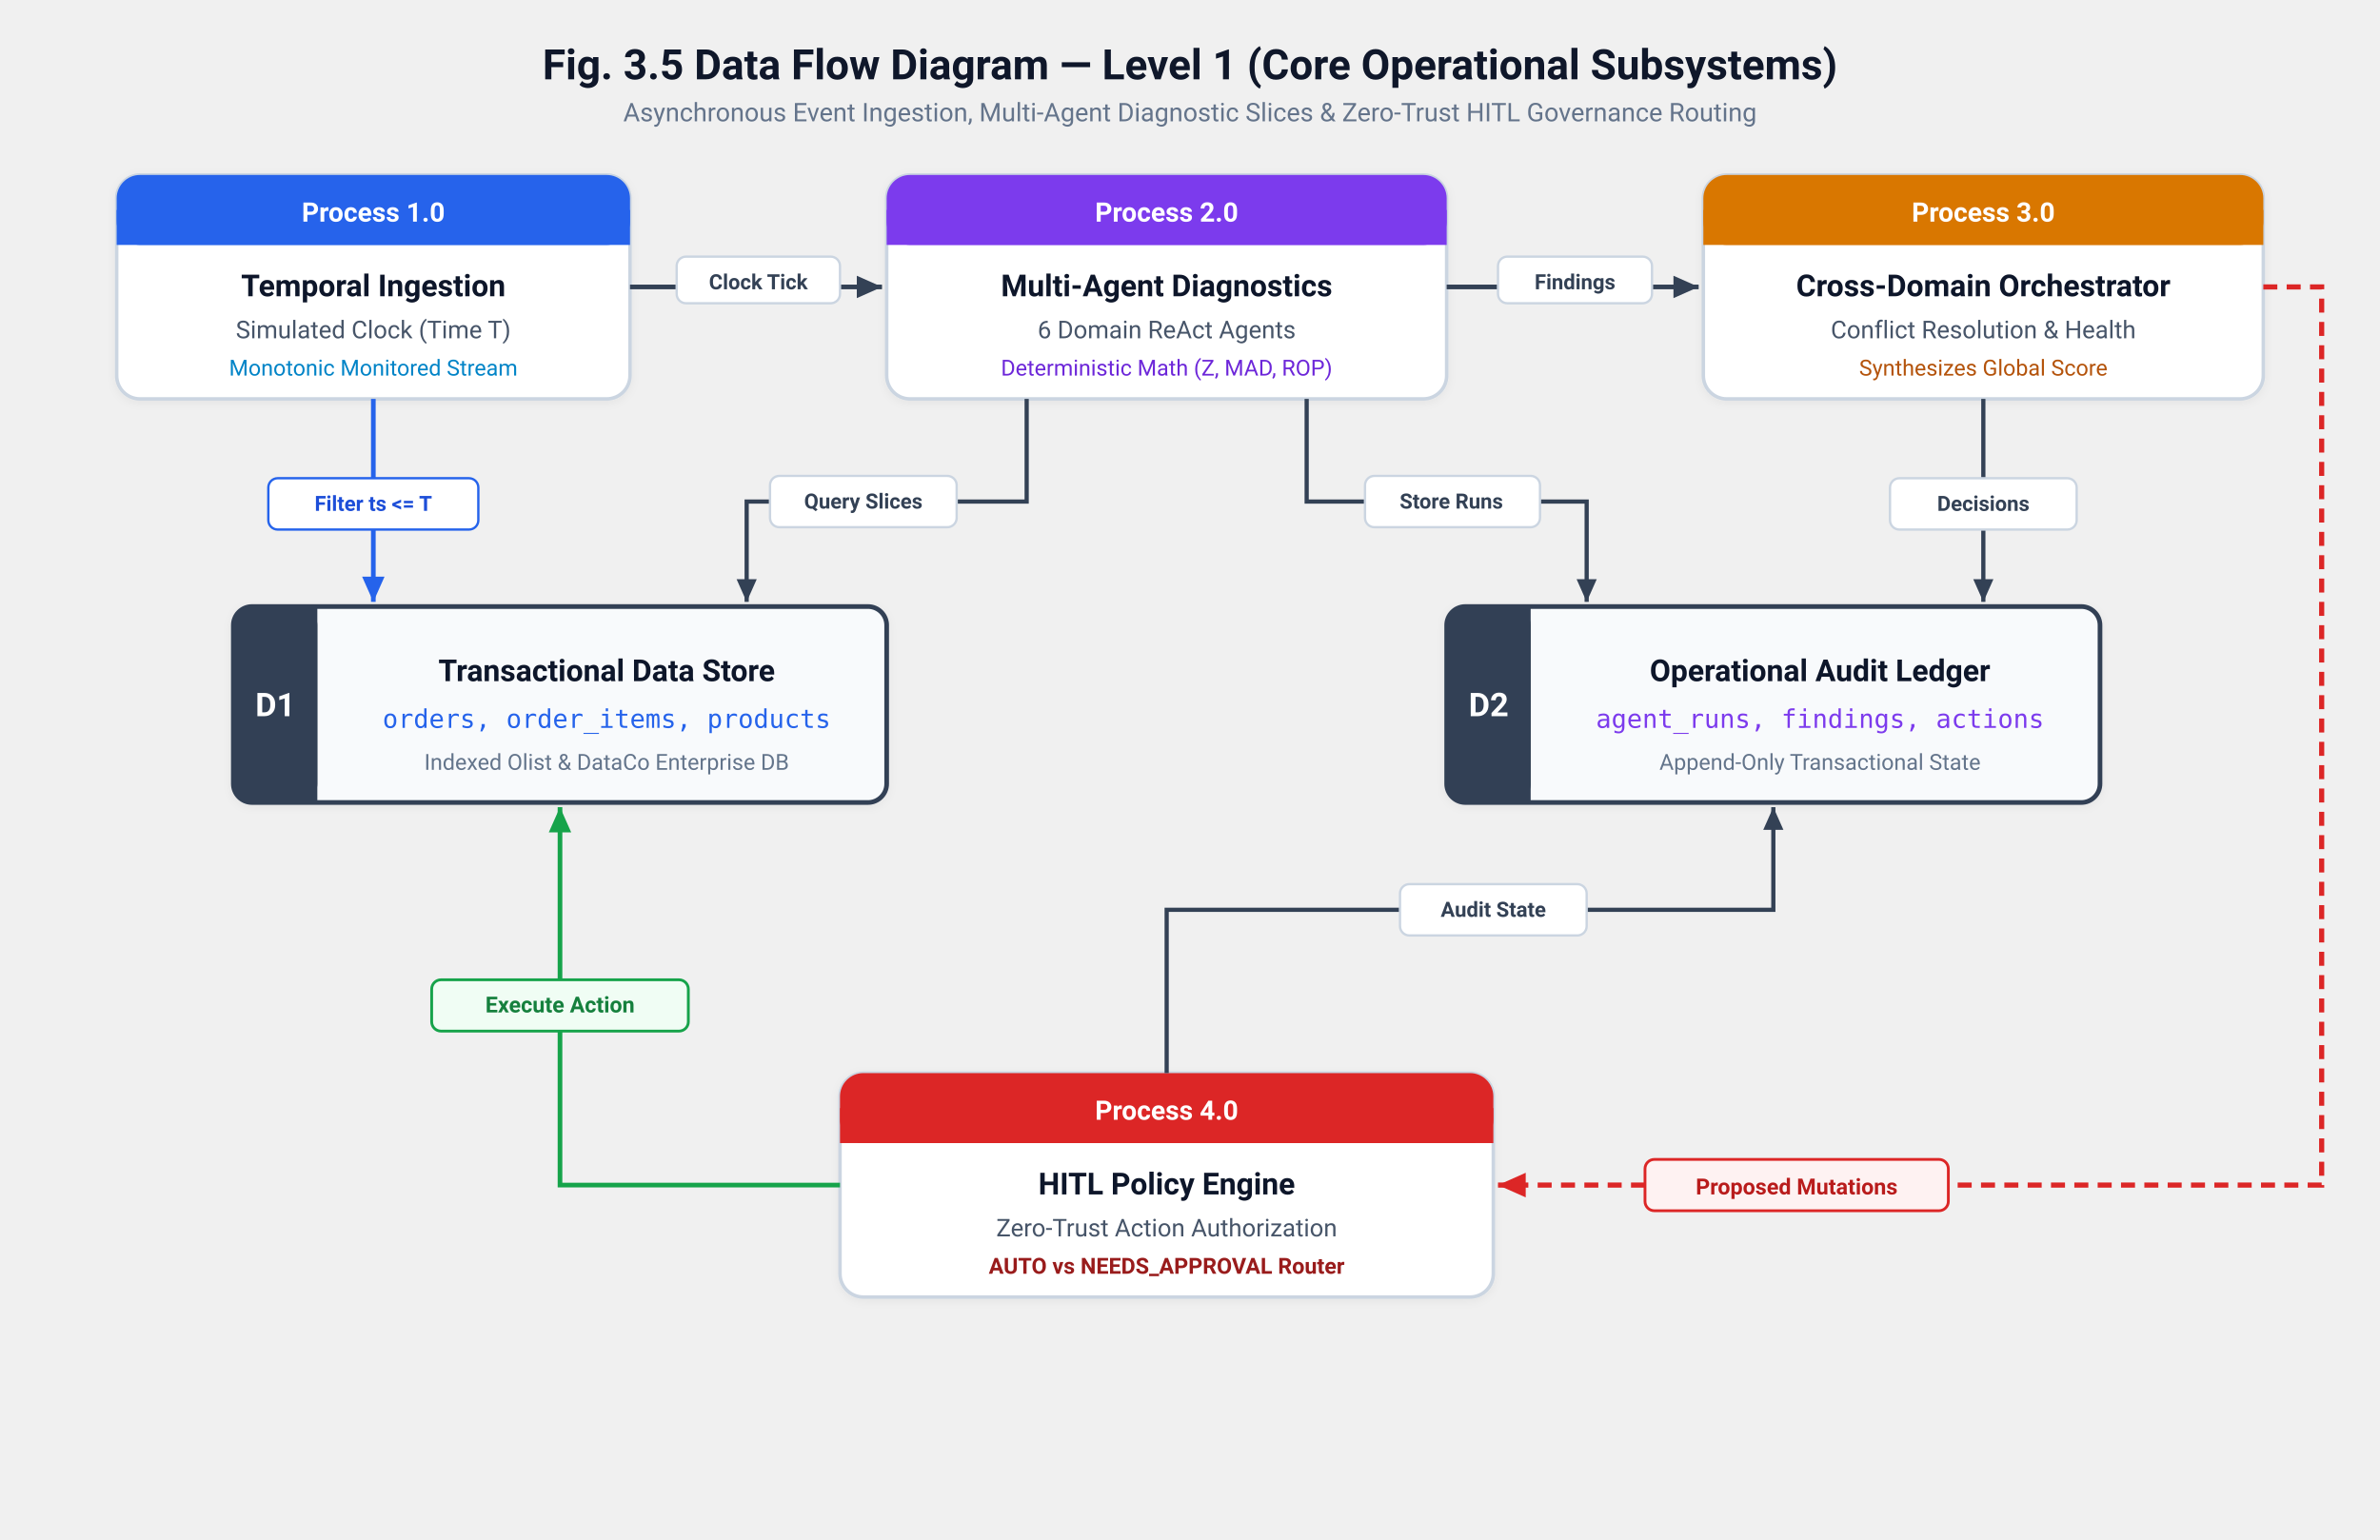
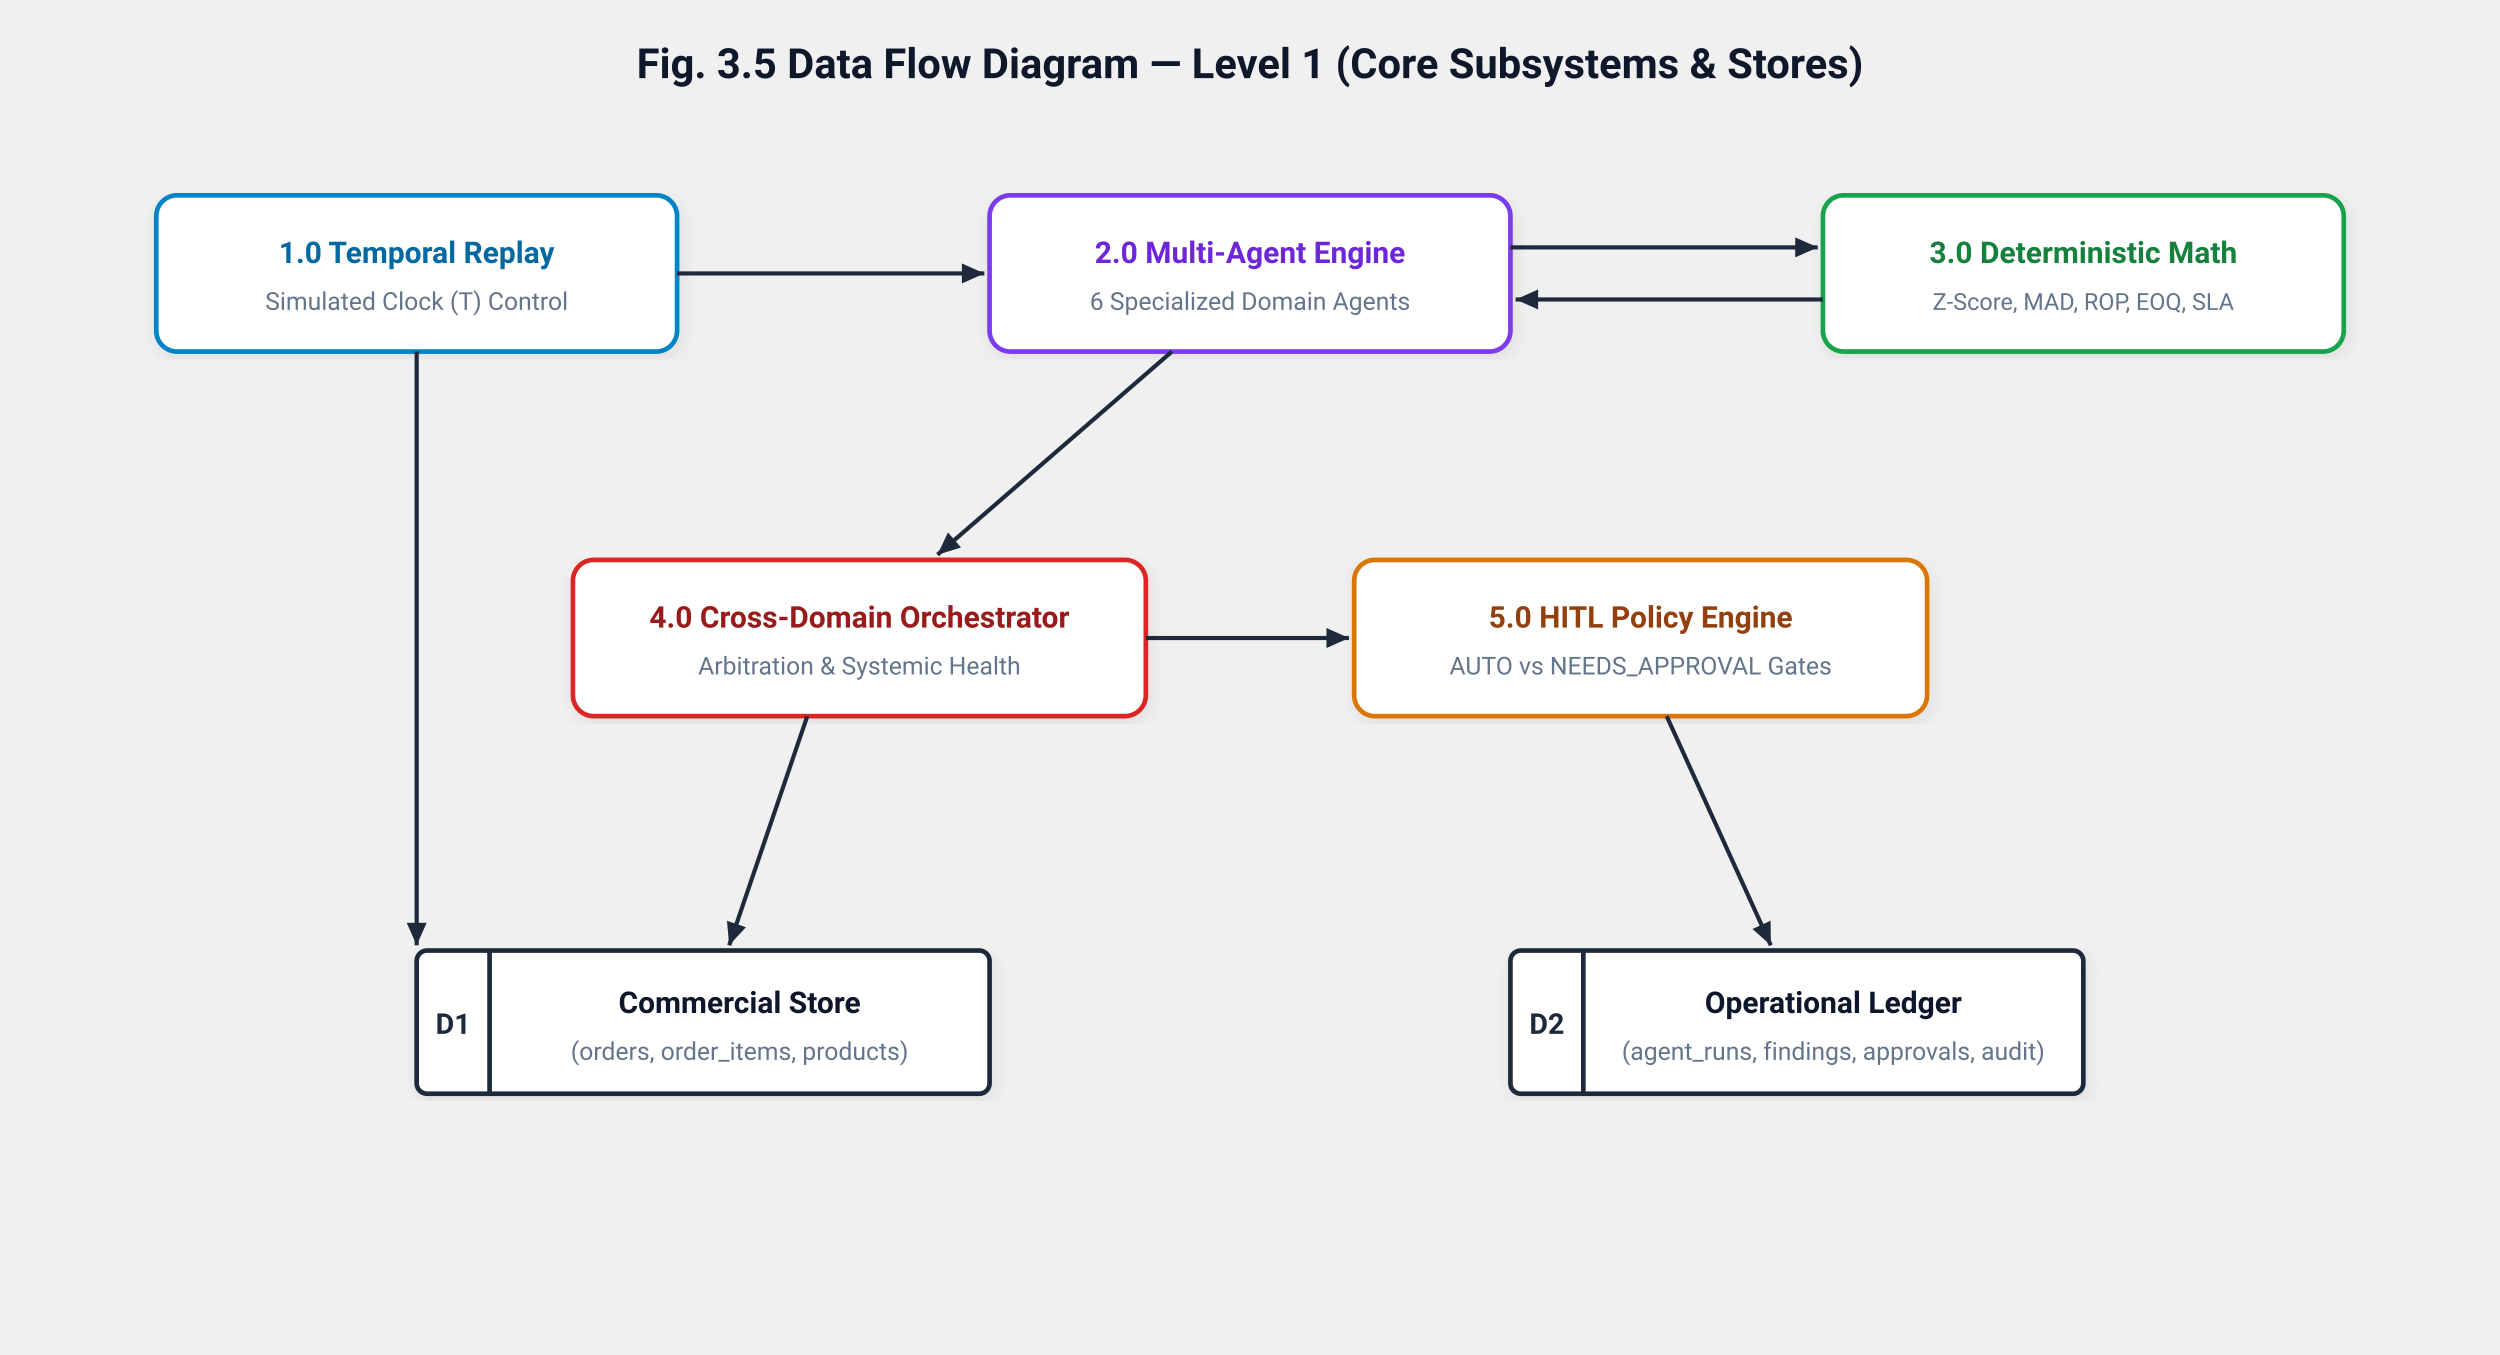
- <svg xmlns="http://www.w3.org/2000/svg" viewBox="0 0 1020 660" width="100%" height="100%" style="background:#ffffff; font-family:'Segoe UI', -apple-system, BlinkMacSystemFont, Roboto, sans-serif;">
+ <svg xmlns="http://www.w3.org/2000/svg" viewBox="0 0 960 520" width="100%" height="100%" style="background:#ffffff; font-family:'Segoe UI', -apple-system, BlinkMacSystemFont, Roboto, sans-serif;">
  <defs>
-     <filter id="cardShadow" x="-4%" y="-4%" width="108%" height="110%">
-       <feDropShadow dx="0" dy="4" stdDeviation="6" flood-color="#0f172a" flood-opacity="0.08" />
-       <feDropShadow dx="0" dy="1" stdDeviation="2" flood-color="#0f172a" flood-opacity="0.05" />
+     <marker id="d1_arr" viewBox="0 0 10 10" refX="9" refY="5" markerWidth="6" markerHeight="6" orient="auto">
+       <path d="M 0 1 L 9 5 L 0 9 z" fill="#1e293b" />
+     </marker>
+     <filter id="shadow" x="-5%" y="-5%" width="110%" height="110%">
+       <feDropShadow dx="1" dy="2" stdDeviation="3" flood-opacity="0.08" />
    </filter>
-     <marker id="arr_slate" viewBox="0 0 10 10" refX="9" refY="5" markerWidth="6" markerHeight="6" orient="auto">
-       <path d="M 0 1 L 9 5 L 0 9 z" fill="#334155" />
-     </marker>
-     <marker id="arr_blue" viewBox="0 0 10 10" refX="9" refY="5" markerWidth="6" markerHeight="6" orient="auto">
-       <path d="M 0 1 L 9 5 L 0 9 z" fill="#2563eb" />
-     </marker>
-     <marker id="arr_red" viewBox="0 0 10 10" refX="9" refY="5" markerWidth="6" markerHeight="6" orient="auto">
-       <path d="M 0 1 L 9 5 L 0 9 z" fill="#dc2626" />
-     </marker>
-     <marker id="arr_green" viewBox="0 0 10 10" refX="9" refY="5" markerWidth="6" markerHeight="6" orient="auto">
-       <path d="M 0 1 L 9 5 L 0 9 z" fill="#16a34a" />
-     </marker>
  </defs>
-   <text x="510" y="34" text-anchor="middle" font-size="18" font-weight="700" fill="#0f172a">Fig. 3.5 Data Flow Diagram — Level 1 (Core Operational Subsystems)</text>
-   <text x="510" y="52" text-anchor="middle" font-size="11" fill="#64748b">Asynchronous Event Ingestion, Multi-Agent Diagnostic Slices &amp; Zero-Trust HITL Governance Routing</text>
-   <g transform="translate(50, 75)" filter="url(#cardShadow)">
-     <rect x="0" y="0" width="220" height="96" rx="10" fill="#ffffff" stroke="#cbd5e1" stroke-width="1.5" />
-     <rect x="0" y="0" width="220" height="30" rx="10" fill="#2563eb" />
-     <rect x="0" y="15" width="220" height="15" fill="#2563eb" />
-     <text x="110" y="20" text-anchor="middle" font-size="11.5" font-weight="700" fill="#ffffff">Process 1.0</text>
-     <text x="110" y="52" text-anchor="middle" font-size="13" font-weight="700" fill="#0f172a">Temporal Ingestion</text>
-     <text x="110" y="70" text-anchor="middle" font-size="10.5" fill="#475569">Simulated Clock (Time T)</text>
-     <text x="110" y="86" text-anchor="middle" font-size="9.5" fill="#0284c7">Monotonic Monitored Stream</text>
+   <text x="480" y="30" text-anchor="middle" font-size="16" font-weight="bold" fill="#0f172a">Fig. 3.5 Data Flow Diagram — Level 1 (Core Subsystems &amp; Stores)</text>
+   <g transform="translate(60, 75)" filter="url(#shadow)">
+     <rect x="0" y="0" width="200" height="60" rx="8" fill="#ffffff" stroke="#0284c7" stroke-width="1.8" />
+     <text x="100" y="26" text-anchor="middle" font-size="11.5" font-weight="bold" fill="#0369a1">1.0 Temporal Replay</text>
+     <text x="100" y="44" text-anchor="middle" font-size="9.5" fill="#64748b">Simulated Clock (T) Control</text>
  </g>
-   <g transform="translate(380, 75)" filter="url(#cardShadow)">
-     <rect x="0" y="0" width="240" height="96" rx="10" fill="#ffffff" stroke="#cbd5e1" stroke-width="1.5" />
-     <rect x="0" y="0" width="240" height="30" rx="10" fill="#7c3aed" />
-     <rect x="0" y="15" width="240" height="15" fill="#7c3aed" />
-     <text x="120" y="20" text-anchor="middle" font-size="11.5" font-weight="700" fill="#ffffff">Process 2.0</text>
-     <text x="120" y="52" text-anchor="middle" font-size="13" font-weight="700" fill="#0f172a">Multi-Agent Diagnostics</text>
-     <text x="120" y="70" text-anchor="middle" font-size="10.5" fill="#475569">6 Domain ReAct Agents</text>
-     <text x="120" y="86" text-anchor="middle" font-size="9.5" fill="#6d28d9">Deterministic Math (Z, MAD, ROP)</text>
+   <g transform="translate(380, 75)" filter="url(#shadow)">
+     <rect x="0" y="0" width="200" height="60" rx="8" fill="#ffffff" stroke="#7c3aed" stroke-width="1.8" />
+     <text x="100" y="26" text-anchor="middle" font-size="11.5" font-weight="bold" fill="#6d28d9">2.0 Multi-Agent Engine</text>
+     <text x="100" y="44" text-anchor="middle" font-size="9.5" fill="#64748b">6 Specialized Domain Agents</text>
  </g>
-   <g transform="translate(730, 75)" filter="url(#cardShadow)">
-     <rect x="0" y="0" width="240" height="96" rx="10" fill="#ffffff" stroke="#cbd5e1" stroke-width="1.5" />
-     <rect x="0" y="0" width="240" height="30" rx="10" fill="#d97706" />
-     <rect x="0" y="15" width="240" height="15" fill="#d97706" />
-     <text x="120" y="20" text-anchor="middle" font-size="11.5" font-weight="700" fill="#ffffff">Process 3.0</text>
-     <text x="120" y="52" text-anchor="middle" font-size="13" font-weight="700" fill="#0f172a">Cross-Domain Orchestrator</text>
-     <text x="120" y="70" text-anchor="middle" font-size="10.5" fill="#475569">Conflict Resolution &amp; Health</text>
-     <text x="120" y="86" text-anchor="middle" font-size="9.5" fill="#b45309">Synthesizes Global Score</text>
+   <g transform="translate(700, 75)" filter="url(#shadow)">
+     <rect x="0" y="0" width="200" height="60" rx="8" fill="#ffffff" stroke="#16a34a" stroke-width="1.8" />
+     <text x="100" y="26" text-anchor="middle" font-size="11.5" font-weight="bold" fill="#15803d">3.0 Deterministic Math</text>
+     <text x="100" y="44" text-anchor="middle" font-size="9" fill="#64748b">Z-Score, MAD, ROP, EOQ, SLA</text>
  </g>
-   <g transform="translate(100, 260)" filter="url(#cardShadow)">
-     <rect x="0" y="0" width="280" height="84" rx="8" fill="#f8fafc" stroke="#334155" stroke-width="2" />
-     <rect x="0" y="0" width="36" height="84" rx="8" fill="#334155" />
-     <rect x="18" y="0" width="18" height="84" fill="#334155" />
-     <text x="18" y="47" text-anchor="middle" font-size="14" font-weight="bold" fill="#ffffff">D1</text>
-     <text x="160" y="32" text-anchor="middle" font-size="13" font-weight="700" fill="#0f172a">Transactional Data Store</text>
-     <text x="160" y="52" text-anchor="middle" font-size="11" font-family="'Consolas', monospace" fill="#2563eb">orders, order_items, products</text>
-     <text x="160" y="70" text-anchor="middle" font-size="9.5" fill="#64748b">Indexed Olist &amp; DataCo Enterprise DB</text>
+   <g transform="translate(220, 215)" filter="url(#shadow)">
+     <rect x="0" y="0" width="220" height="60" rx="8" fill="#ffffff" stroke="#dc2626" stroke-width="1.8" />
+     <text x="110" y="26" text-anchor="middle" font-size="11.5" font-weight="bold" fill="#991b1b">4.0 Cross-Domain Orchestrator</text>
+     <text x="110" y="44" text-anchor="middle" font-size="9.5" fill="#64748b">Arbitration &amp; Systemic Health</text>
  </g>
-   <g transform="translate(620, 260)" filter="url(#cardShadow)">
-     <rect x="0" y="0" width="280" height="84" rx="8" fill="#f8fafc" stroke="#334155" stroke-width="2" />
-     <rect x="0" y="0" width="36" height="84" rx="8" fill="#334155" />
-     <rect x="18" y="0" width="18" height="84" fill="#334155" />
-     <text x="18" y="47" text-anchor="middle" font-size="14" font-weight="bold" fill="#ffffff">D2</text>
-     <text x="160" y="32" text-anchor="middle" font-size="13" font-weight="700" fill="#0f172a">Operational Audit Ledger</text>
-     <text x="160" y="52" text-anchor="middle" font-size="11" font-family="'Consolas', monospace" fill="#7c3aed">agent_runs, findings, actions</text>
-     <text x="160" y="70" text-anchor="middle" font-size="9.5" fill="#64748b">Append-Only Transactional State</text>
+   <g transform="translate(520, 215)" filter="url(#shadow)">
+     <rect x="0" y="0" width="220" height="60" rx="8" fill="#ffffff" stroke="#d97706" stroke-width="1.8" />
+     <text x="110" y="26" text-anchor="middle" font-size="11.5" font-weight="bold" fill="#92400e">5.0 HITL Policy Engine</text>
+     <text x="110" y="44" text-anchor="middle" font-size="9.5" fill="#64748b">AUTO vs NEEDS_APPROVAL Gates</text>
  </g>
-   <g transform="translate(360, 460)" filter="url(#cardShadow)">
-     <rect x="0" y="0" width="280" height="96" rx="10" fill="#ffffff" stroke="#cbd5e1" stroke-width="1.5" />
-     <rect x="0" y="0" width="280" height="30" rx="10" fill="#dc2626" />
-     <rect x="0" y="15" width="280" height="15" fill="#dc2626" />
-     <text x="140" y="20" text-anchor="middle" font-size="11.5" font-weight="700" fill="#ffffff">Process 4.0</text>
-     <text x="140" y="52" text-anchor="middle" font-size="13" font-weight="700" fill="#0f172a">HITL Policy Engine</text>
-     <text x="140" y="70" text-anchor="middle" font-size="10.5" fill="#475569">Zero-Trust Action Authorization</text>
-     <text x="140" y="86" text-anchor="middle" font-size="9.5" font-weight="600" fill="#991b1b">AUTO vs NEEDS_APPROVAL Router</text>
+   <g transform="translate(160, 365)" filter="url(#shadow)">
+     <rect x="0" y="0" width="220" height="55" rx="4" fill="#ffffff" stroke="#1e293b" stroke-width="1.8" />
+     <line x1="28" y1="0" x2="28" y2="55" stroke="#1e293b" stroke-width="1.8" />
+     <text x="14" y="32" text-anchor="middle" font-size="11" font-weight="bold" fill="#1e293b">D1</text>
+     <text x="124" y="24" text-anchor="middle" font-size="11.5" font-weight="bold" fill="#0f172a">Commercial Store</text>
+     <text x="124" y="42" text-anchor="middle" font-size="9.5" fill="#64748b">(orders, order_items, products)</text>
  </g>
-   <path d="M 270 123 H 378" stroke="#334155" stroke-width="2" fill="none" marker-end="url(#arr_slate)" />
-   <rect x="290" y="110" width="70" height="20" rx="4" fill="#ffffff" stroke="#cbd5e1" stroke-width="1" />
-   <text x="325" y="124" text-anchor="middle" font-size="9" font-weight="600" fill="#334155">Clock Tick</text>
-   <path d="M 620 123 H 728" stroke="#334155" stroke-width="2" fill="none" marker-end="url(#arr_slate)" />
-   <rect x="642" y="110" width="66" height="20" rx="4" fill="#ffffff" stroke="#cbd5e1" stroke-width="1" />
-   <text x="675" y="124" text-anchor="middle" font-size="9" font-weight="600" fill="#334155">Findings</text>
-   <path d="M 160 171 V 258" stroke="#2563eb" stroke-width="2" fill="none" marker-end="url(#arr_blue)" />
-   <rect x="115" y="205" width="90" height="22" rx="4" fill="#ffffff" stroke="#2563eb" stroke-width="1" />
-   <text x="160" y="219" text-anchor="middle" font-size="9" font-weight="600" fill="#1d4ed8">Filter ts &lt;= T</text>
-   <path d="M 440 171 V 215 H 320 V 258" stroke="#334155" stroke-width="1.8" fill="none" marker-end="url(#arr_slate)" />
-   <rect x="330" y="204" width="80" height="22" rx="4" fill="#ffffff" stroke="#cbd5e1" stroke-width="1" />
-   <text x="370" y="218" text-anchor="middle" font-size="9" font-weight="600" fill="#334155">Query Slices</text>
-   <path d="M 560 171 V 215 H 680 V 258" stroke="#334155" stroke-width="1.8" fill="none" marker-end="url(#arr_slate)" />
-   <rect x="585" y="204" width="75" height="22" rx="4" fill="#ffffff" stroke="#cbd5e1" stroke-width="1" />
-   <text x="622" y="218" text-anchor="middle" font-size="9" font-weight="600" fill="#334155">Store Runs</text>
-   <path d="M 850 171 V 258" stroke="#334155" stroke-width="1.8" fill="none" marker-end="url(#arr_slate)" />
-   <rect x="810" y="205" width="80" height="22" rx="4" fill="#ffffff" stroke="#cbd5e1" stroke-width="1" />
-   <text x="850" y="219" text-anchor="middle" font-size="9" font-weight="600" fill="#334155">Decisions</text>
-   <path d="M 970 123 H 995 V 508 H 642" stroke="#dc2626" stroke-width="2.2" fill="none" stroke-dasharray="6,4" marker-end="url(#arr_red)" />
-   <rect x="705" y="497" width="130" height="22" rx="4" fill="#fef2f2" stroke="#dc2626" stroke-width="1.2" />
-   <text x="770" y="512" text-anchor="middle" font-size="9.5" font-weight="700" fill="#b91c1c">Proposed Mutations</text>
-   <path d="M 360 508 H 240 V 346" stroke="#16a34a" stroke-width="2" fill="none" marker-end="url(#arr_green)" />
-   <rect x="185" y="420" width="110" height="22" rx="4" fill="#f0fdf4" stroke="#16a34a" stroke-width="1.2" />
-   <text x="240" y="434" text-anchor="middle" font-size="9.5" font-weight="700" fill="#15803d">Execute Action</text>
-   <path d="M 500 460 V 390 H 760 V 346" stroke="#334155" stroke-width="1.8" fill="none" marker-end="url(#arr_slate)" />
-   <rect x="600" y="379" width="80" height="22" rx="4" fill="#ffffff" stroke="#cbd5e1" stroke-width="1" />
-   <text x="640" y="393" text-anchor="middle" font-size="9" font-weight="600" fill="#334155">Audit State</text>
+   <g transform="translate(580, 365)" filter="url(#shadow)">
+     <rect x="0" y="0" width="220" height="55" rx="4" fill="#ffffff" stroke="#1e293b" stroke-width="1.8" />
+     <line x1="28" y1="0" x2="28" y2="55" stroke="#1e293b" stroke-width="1.8" />
+     <text x="14" y="32" text-anchor="middle" font-size="11" font-weight="bold" fill="#1e293b">D2</text>
+     <text x="124" y="24" text-anchor="middle" font-size="11.5" font-weight="bold" fill="#0f172a">Operational Ledger</text>
+     <text x="124" y="42" text-anchor="middle" font-size="9.5" fill="#64748b">(agent_runs, findings, approvals, audit)</text>
+   </g>
+   <line x1="260" y1="105" x2="378" y2="105" stroke="#1e293b" stroke-width="1.6" marker-end="url(#d1_arr)" />
+   <line x1="580" y1="95" x2="698" y2="95" stroke="#1e293b" stroke-width="1.6" marker-end="url(#d1_arr)" />
+   <line x1="700" y1="115" x2="582" y2="115" stroke="#1e293b" stroke-width="1.6" marker-end="url(#d1_arr)" />
+   <line x1="450" y1="135" x2="360" y2="213" stroke="#1e293b" stroke-width="1.6" marker-end="url(#d1_arr)" />
+   <line x1="440" y1="245" x2="518" y2="245" stroke="#1e293b" stroke-width="1.6" marker-end="url(#d1_arr)" />
+   <path d="M 160 135 V 363" stroke="#1e293b" stroke-width="1.6" fill="none" marker-end="url(#d1_arr)" />
+   <line x1="310" y1="275" x2="280" y2="363" stroke="#1e293b" stroke-width="1.6" marker-end="url(#d1_arr)" />
+   <line x1="640" y1="275" x2="680" y2="363" stroke="#1e293b" stroke-width="1.6" marker-end="url(#d1_arr)" />
</svg>
